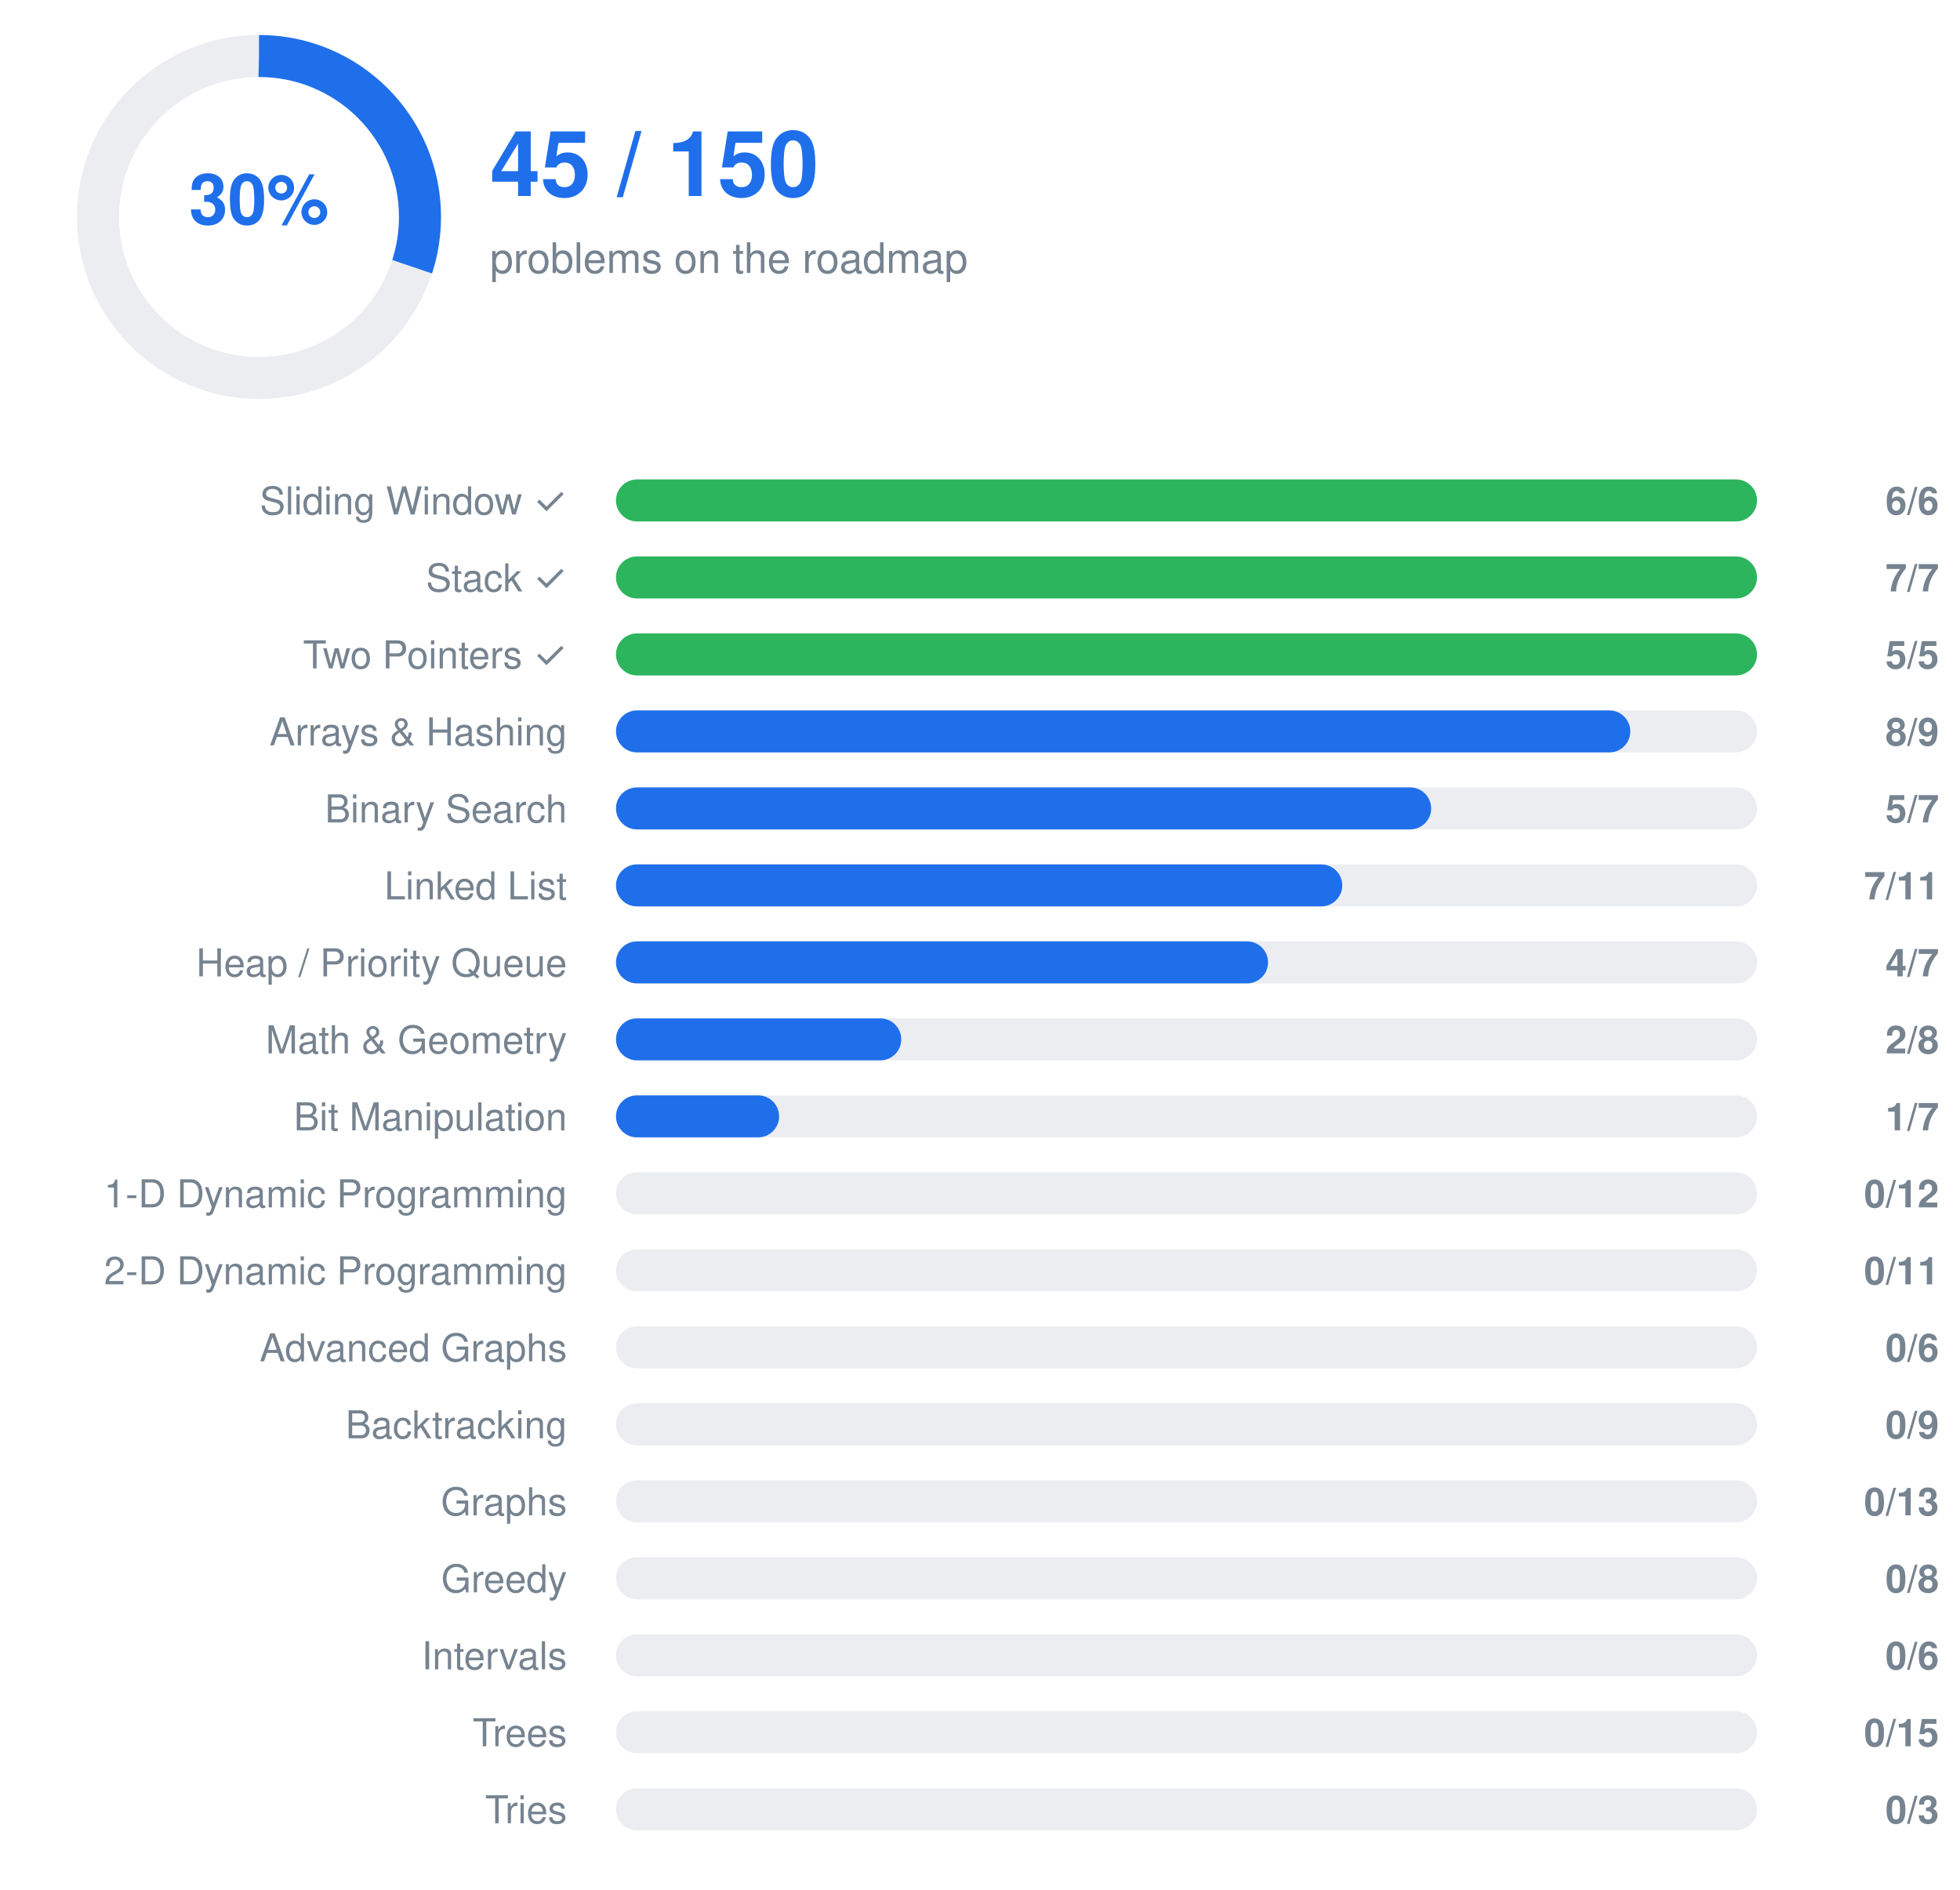
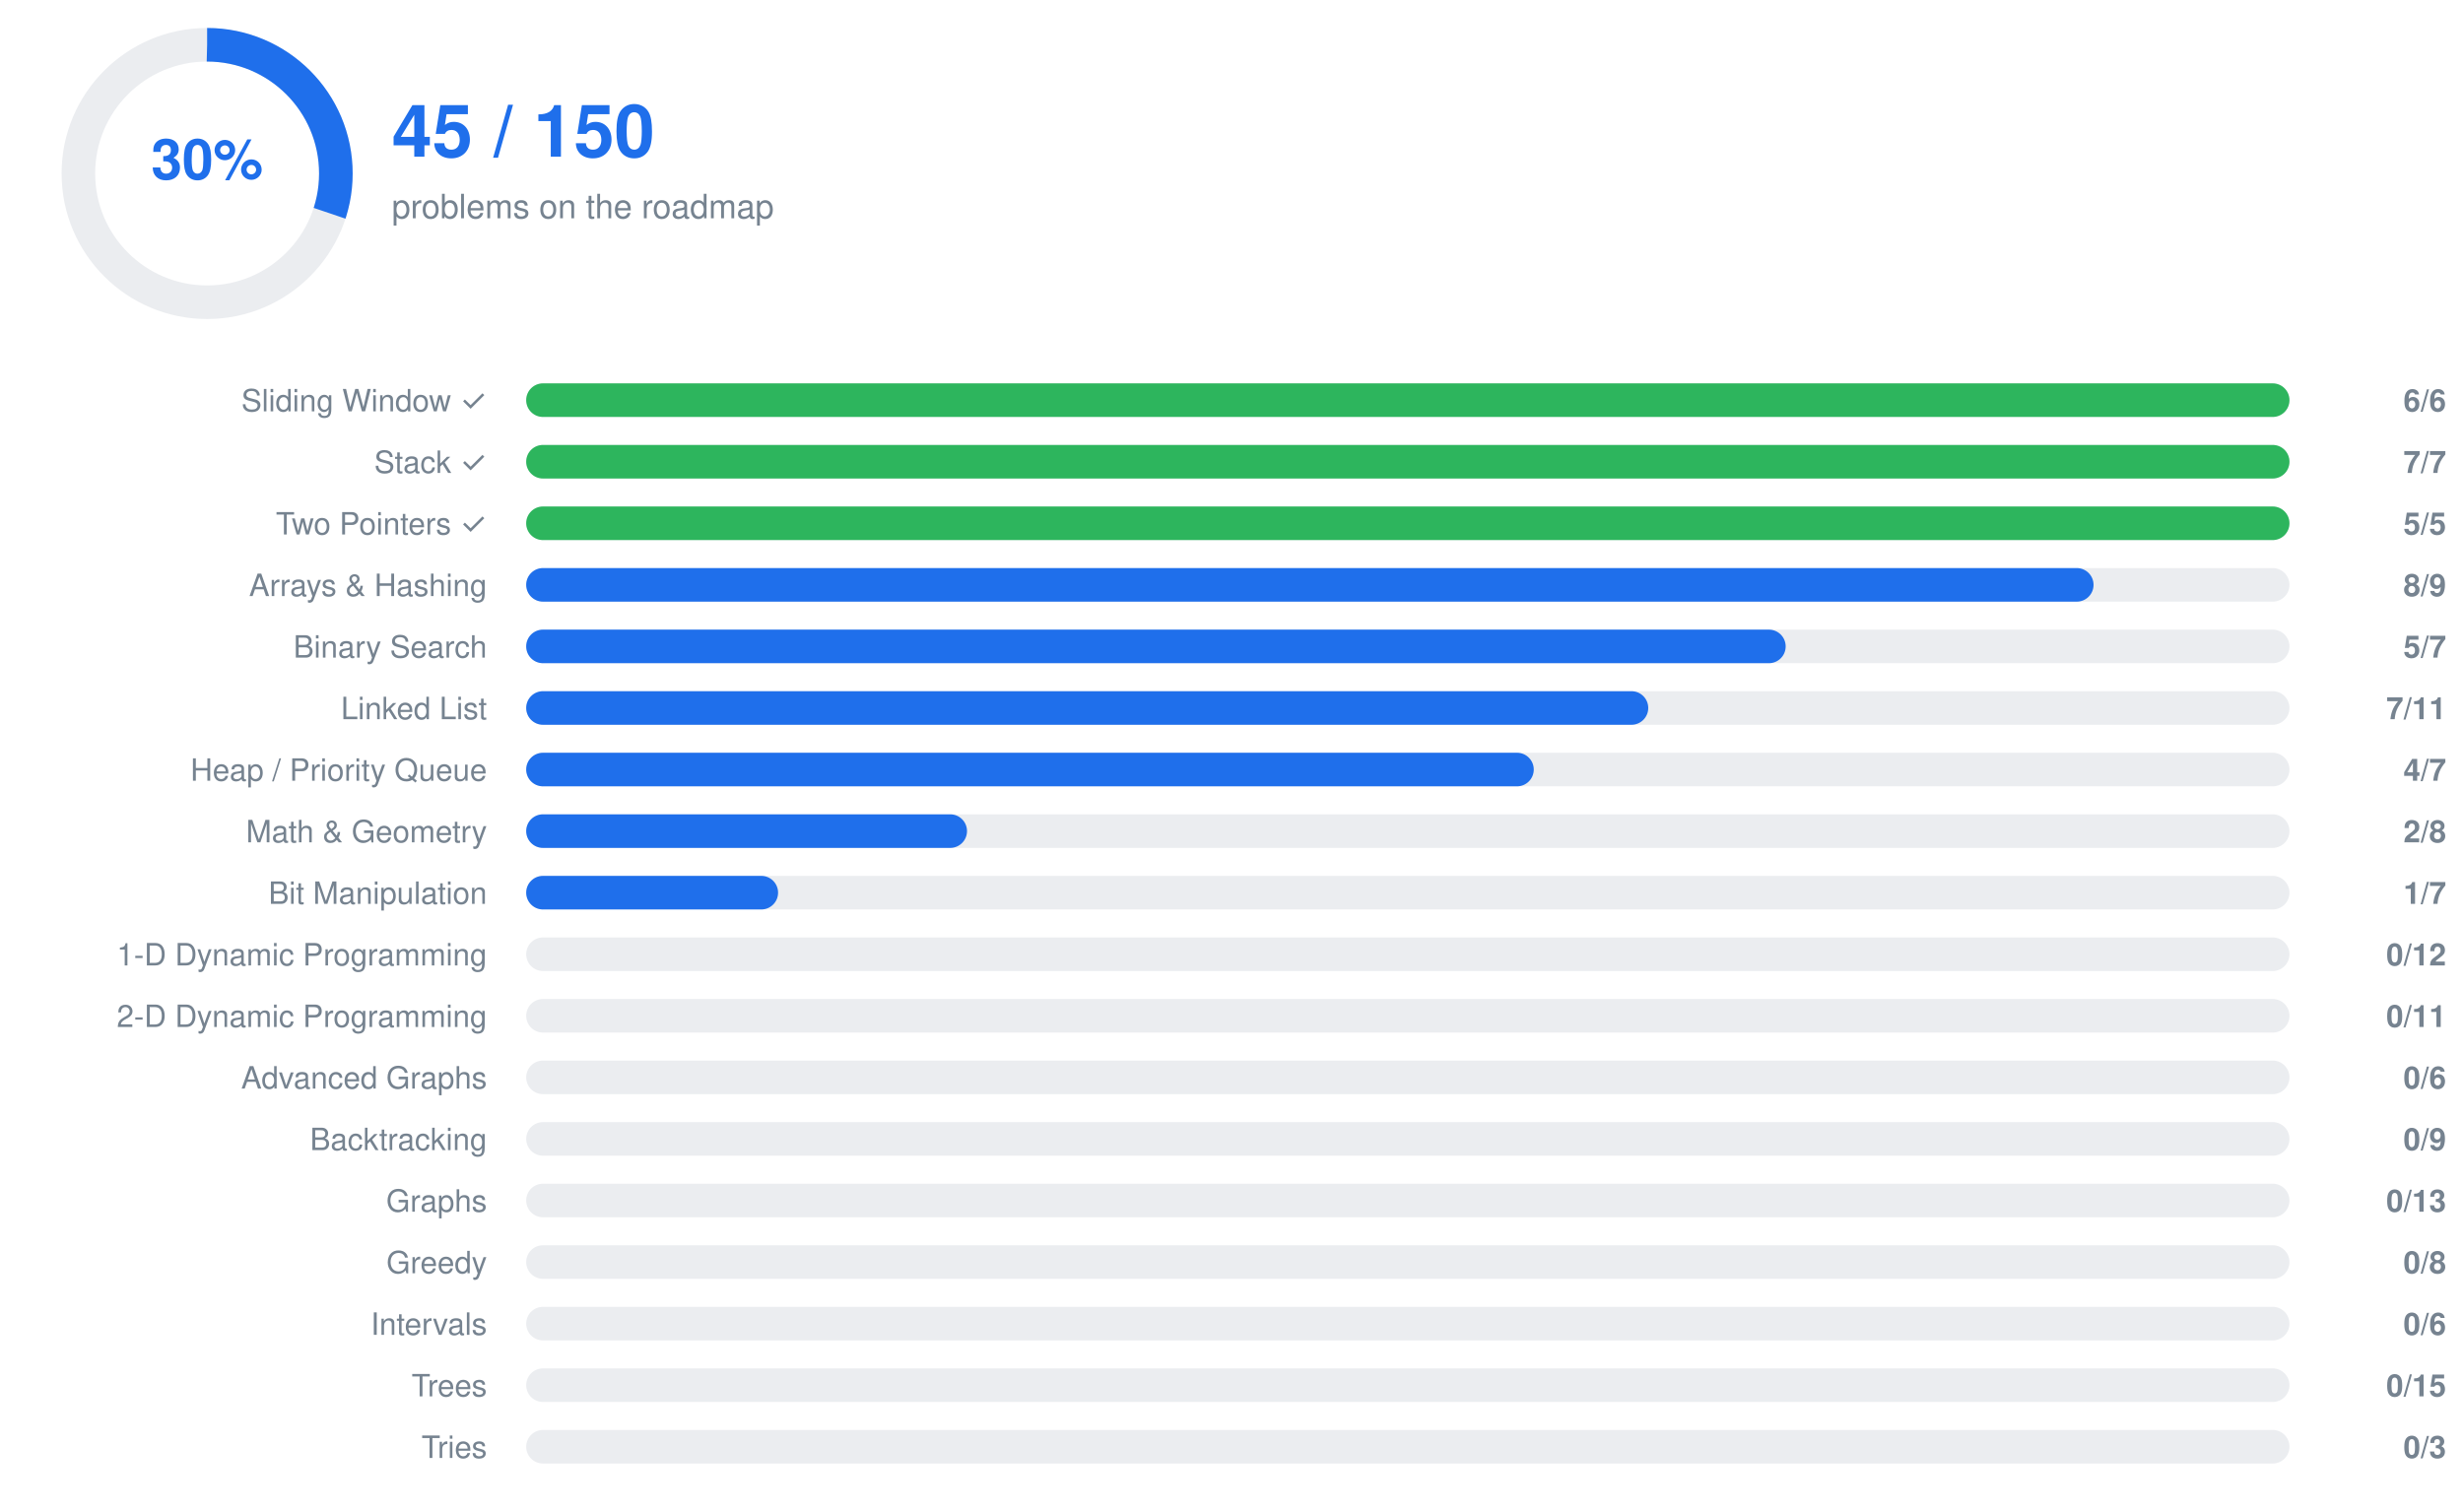
- <svg xmlns="http://www.w3.org/2000/svg" width="560" height="540" viewBox="0 0 560 540" font-family="-apple-system,Segoe UI,Helvetica,Arial,sans-serif">
+ <svg xmlns="http://www.w3.org/2000/svg" width="880" height="540" viewBox="0 0 880 540" font-family="-apple-system,Segoe UI,Helvetica,Arial,sans-serif">
  <circle cx="74" cy="62" r="46" fill="none" stroke="#ebedf0" stroke-width="12" />
  <g transform="rotate(-90 74 62)">
    <circle cx="74" cy="62" r="46" fill="none" stroke="#1F6FEB" stroke-width="12" stroke-dasharray="86.71 289.03" stroke-dashoffset="-0.00" />
  </g>
  <text x="74" y="64" text-anchor="middle" font-size="20" font-weight="700" fill="#1F6FEB">30%</text>
  <text x="140" y="56" font-size="26" font-weight="700" fill="#1F6FEB">45 / 150</text>
  <text x="140" y="78" font-size="12" fill="#768390">problems on the roadmap</text>
-   <text x="162" y="147" text-anchor="end" font-size="11" fill="#768390">Sliding Window ✓</text>
-   <rect x="176" y="137" width="326" height="12" rx="6" ry="6" fill="#ebedf0" />
-   <rect x="176" y="137" width="326.0" height="12" rx="6" ry="6" fill="#2DB55D" />
-   <text x="554" y="147" text-anchor="end" font-size="11" font-weight="600" fill="#768390">6/6</text>
-   <text x="162" y="169" text-anchor="end" font-size="11" fill="#768390">Stack ✓</text>
-   <rect x="176" y="159" width="326" height="12" rx="6" ry="6" fill="#ebedf0" />
-   <rect x="176" y="159" width="326.0" height="12" rx="6" ry="6" fill="#2DB55D" />
-   <text x="554" y="169" text-anchor="end" font-size="11" font-weight="600" fill="#768390">7/7</text>
-   <text x="162" y="191" text-anchor="end" font-size="11" fill="#768390">Two Pointers ✓</text>
-   <rect x="176" y="181" width="326" height="12" rx="6" ry="6" fill="#ebedf0" />
-   <rect x="176" y="181" width="326.0" height="12" rx="6" ry="6" fill="#2DB55D" />
-   <text x="554" y="191" text-anchor="end" font-size="11" font-weight="600" fill="#768390">5/5</text>
-   <text x="162" y="213" text-anchor="end" font-size="11" fill="#768390">Arrays &amp; Hashing</text>
-   <rect x="176" y="203" width="326" height="12" rx="6" ry="6" fill="#ebedf0" />
-   <rect x="176" y="203" width="289.8" height="12" rx="6" ry="6" fill="#1F6FEB" />
-   <text x="554" y="213" text-anchor="end" font-size="11" font-weight="600" fill="#768390">8/9</text>
-   <text x="162" y="235" text-anchor="end" font-size="11" fill="#768390">Binary Search</text>
-   <rect x="176" y="225" width="326" height="12" rx="6" ry="6" fill="#ebedf0" />
-   <rect x="176" y="225" width="232.9" height="12" rx="6" ry="6" fill="#1F6FEB" />
-   <text x="554" y="235" text-anchor="end" font-size="11" font-weight="600" fill="#768390">5/7</text>
-   <text x="162" y="257" text-anchor="end" font-size="11" fill="#768390">Linked List</text>
-   <rect x="176" y="247" width="326" height="12" rx="6" ry="6" fill="#ebedf0" />
-   <rect x="176" y="247" width="207.5" height="12" rx="6" ry="6" fill="#1F6FEB" />
-   <text x="554" y="257" text-anchor="end" font-size="11" font-weight="600" fill="#768390">7/11</text>
-   <text x="162" y="279" text-anchor="end" font-size="11" fill="#768390">Heap / Priority Queue</text>
-   <rect x="176" y="269" width="326" height="12" rx="6" ry="6" fill="#ebedf0" />
-   <rect x="176" y="269" width="186.3" height="12" rx="6" ry="6" fill="#1F6FEB" />
-   <text x="554" y="279" text-anchor="end" font-size="11" font-weight="600" fill="#768390">4/7</text>
-   <text x="162" y="301" text-anchor="end" font-size="11" fill="#768390">Math &amp; Geometry</text>
-   <rect x="176" y="291" width="326" height="12" rx="6" ry="6" fill="#ebedf0" />
-   <rect x="176" y="291" width="81.5" height="12" rx="6" ry="6" fill="#1F6FEB" />
-   <text x="554" y="301" text-anchor="end" font-size="11" font-weight="600" fill="#768390">2/8</text>
-   <text x="162" y="323" text-anchor="end" font-size="11" fill="#768390">Bit Manipulation</text>
-   <rect x="176" y="313" width="326" height="12" rx="6" ry="6" fill="#ebedf0" />
-   <rect x="176" y="313" width="46.6" height="12" rx="6" ry="6" fill="#1F6FEB" />
-   <text x="554" y="323" text-anchor="end" font-size="11" font-weight="600" fill="#768390">1/7</text>
-   <text x="162" y="345" text-anchor="end" font-size="11" fill="#768390">1-D Dynamic Programming</text>
-   <rect x="176" y="335" width="326" height="12" rx="6" ry="6" fill="#ebedf0" />
-   <text x="554" y="345" text-anchor="end" font-size="11" font-weight="600" fill="#768390">0/12</text>
-   <text x="162" y="367" text-anchor="end" font-size="11" fill="#768390">2-D Dynamic Programming</text>
-   <rect x="176" y="357" width="326" height="12" rx="6" ry="6" fill="#ebedf0" />
-   <text x="554" y="367" text-anchor="end" font-size="11" font-weight="600" fill="#768390">0/11</text>
-   <text x="162" y="389" text-anchor="end" font-size="11" fill="#768390">Advanced Graphs</text>
-   <rect x="176" y="379" width="326" height="12" rx="6" ry="6" fill="#ebedf0" />
-   <text x="554" y="389" text-anchor="end" font-size="11" font-weight="600" fill="#768390">0/6</text>
-   <text x="162" y="411" text-anchor="end" font-size="11" fill="#768390">Backtracking</text>
-   <rect x="176" y="401" width="326" height="12" rx="6" ry="6" fill="#ebedf0" />
-   <text x="554" y="411" text-anchor="end" font-size="11" font-weight="600" fill="#768390">0/9</text>
-   <text x="162" y="433" text-anchor="end" font-size="11" fill="#768390">Graphs</text>
-   <rect x="176" y="423" width="326" height="12" rx="6" ry="6" fill="#ebedf0" />
-   <text x="554" y="433" text-anchor="end" font-size="11" font-weight="600" fill="#768390">0/13</text>
-   <text x="162" y="455" text-anchor="end" font-size="11" fill="#768390">Greedy</text>
-   <rect x="176" y="445" width="326" height="12" rx="6" ry="6" fill="#ebedf0" />
-   <text x="554" y="455" text-anchor="end" font-size="11" font-weight="600" fill="#768390">0/8</text>
-   <text x="162" y="477" text-anchor="end" font-size="11" fill="#768390">Intervals</text>
-   <rect x="176" y="467" width="326" height="12" rx="6" ry="6" fill="#ebedf0" />
-   <text x="554" y="477" text-anchor="end" font-size="11" font-weight="600" fill="#768390">0/6</text>
-   <text x="162" y="499" text-anchor="end" font-size="11" fill="#768390">Trees</text>
-   <rect x="176" y="489" width="326" height="12" rx="6" ry="6" fill="#ebedf0" />
-   <text x="554" y="499" text-anchor="end" font-size="11" font-weight="600" fill="#768390">0/15</text>
-   <text x="162" y="521" text-anchor="end" font-size="11" fill="#768390">Tries</text>
-   <rect x="176" y="511" width="326" height="12" rx="6" ry="6" fill="#ebedf0" />
-   <text x="554" y="521" text-anchor="end" font-size="11" font-weight="600" fill="#768390">0/3</text>
+   <text x="174" y="147" text-anchor="end" font-size="11" fill="#768390">Sliding Window ✓</text>
+   <rect x="188" y="137" width="630" height="12" rx="6" ry="6" fill="#ebedf0" />
+   <rect x="188" y="137" width="630.0" height="12" rx="6" ry="6" fill="#2DB55D" />
+   <text x="874" y="147" text-anchor="end" font-size="11" font-weight="600" fill="#768390">6/6</text>
+   <text x="174" y="169" text-anchor="end" font-size="11" fill="#768390">Stack ✓</text>
+   <rect x="188" y="159" width="630" height="12" rx="6" ry="6" fill="#ebedf0" />
+   <rect x="188" y="159" width="630.0" height="12" rx="6" ry="6" fill="#2DB55D" />
+   <text x="874" y="169" text-anchor="end" font-size="11" font-weight="600" fill="#768390">7/7</text>
+   <text x="174" y="191" text-anchor="end" font-size="11" fill="#768390">Two Pointers ✓</text>
+   <rect x="188" y="181" width="630" height="12" rx="6" ry="6" fill="#ebedf0" />
+   <rect x="188" y="181" width="630.0" height="12" rx="6" ry="6" fill="#2DB55D" />
+   <text x="874" y="191" text-anchor="end" font-size="11" font-weight="600" fill="#768390">5/5</text>
+   <text x="174" y="213" text-anchor="end" font-size="11" fill="#768390">Arrays &amp; Hashing</text>
+   <rect x="188" y="203" width="630" height="12" rx="6" ry="6" fill="#ebedf0" />
+   <rect x="188" y="203" width="560.0" height="12" rx="6" ry="6" fill="#1F6FEB" />
+   <text x="874" y="213" text-anchor="end" font-size="11" font-weight="600" fill="#768390">8/9</text>
+   <text x="174" y="235" text-anchor="end" font-size="11" fill="#768390">Binary Search</text>
+   <rect x="188" y="225" width="630" height="12" rx="6" ry="6" fill="#ebedf0" />
+   <rect x="188" y="225" width="450.0" height="12" rx="6" ry="6" fill="#1F6FEB" />
+   <text x="874" y="235" text-anchor="end" font-size="11" font-weight="600" fill="#768390">5/7</text>
+   <text x="174" y="257" text-anchor="end" font-size="11" fill="#768390">Linked List</text>
+   <rect x="188" y="247" width="630" height="12" rx="6" ry="6" fill="#ebedf0" />
+   <rect x="188" y="247" width="400.9" height="12" rx="6" ry="6" fill="#1F6FEB" />
+   <text x="874" y="257" text-anchor="end" font-size="11" font-weight="600" fill="#768390">7/11</text>
+   <text x="174" y="279" text-anchor="end" font-size="11" fill="#768390">Heap / Priority Queue</text>
+   <rect x="188" y="269" width="630" height="12" rx="6" ry="6" fill="#ebedf0" />
+   <rect x="188" y="269" width="360.0" height="12" rx="6" ry="6" fill="#1F6FEB" />
+   <text x="874" y="279" text-anchor="end" font-size="11" font-weight="600" fill="#768390">4/7</text>
+   <text x="174" y="301" text-anchor="end" font-size="11" fill="#768390">Math &amp; Geometry</text>
+   <rect x="188" y="291" width="630" height="12" rx="6" ry="6" fill="#ebedf0" />
+   <rect x="188" y="291" width="157.5" height="12" rx="6" ry="6" fill="#1F6FEB" />
+   <text x="874" y="301" text-anchor="end" font-size="11" font-weight="600" fill="#768390">2/8</text>
+   <text x="174" y="323" text-anchor="end" font-size="11" fill="#768390">Bit Manipulation</text>
+   <rect x="188" y="313" width="630" height="12" rx="6" ry="6" fill="#ebedf0" />
+   <rect x="188" y="313" width="90.0" height="12" rx="6" ry="6" fill="#1F6FEB" />
+   <text x="874" y="323" text-anchor="end" font-size="11" font-weight="600" fill="#768390">1/7</text>
+   <text x="174" y="345" text-anchor="end" font-size="11" fill="#768390">1-D Dynamic Programming</text>
+   <rect x="188" y="335" width="630" height="12" rx="6" ry="6" fill="#ebedf0" />
+   <text x="874" y="345" text-anchor="end" font-size="11" font-weight="600" fill="#768390">0/12</text>
+   <text x="174" y="367" text-anchor="end" font-size="11" fill="#768390">2-D Dynamic Programming</text>
+   <rect x="188" y="357" width="630" height="12" rx="6" ry="6" fill="#ebedf0" />
+   <text x="874" y="367" text-anchor="end" font-size="11" font-weight="600" fill="#768390">0/11</text>
+   <text x="174" y="389" text-anchor="end" font-size="11" fill="#768390">Advanced Graphs</text>
+   <rect x="188" y="379" width="630" height="12" rx="6" ry="6" fill="#ebedf0" />
+   <text x="874" y="389" text-anchor="end" font-size="11" font-weight="600" fill="#768390">0/6</text>
+   <text x="174" y="411" text-anchor="end" font-size="11" fill="#768390">Backtracking</text>
+   <rect x="188" y="401" width="630" height="12" rx="6" ry="6" fill="#ebedf0" />
+   <text x="874" y="411" text-anchor="end" font-size="11" font-weight="600" fill="#768390">0/9</text>
+   <text x="174" y="433" text-anchor="end" font-size="11" fill="#768390">Graphs</text>
+   <rect x="188" y="423" width="630" height="12" rx="6" ry="6" fill="#ebedf0" />
+   <text x="874" y="433" text-anchor="end" font-size="11" font-weight="600" fill="#768390">0/13</text>
+   <text x="174" y="455" text-anchor="end" font-size="11" fill="#768390">Greedy</text>
+   <rect x="188" y="445" width="630" height="12" rx="6" ry="6" fill="#ebedf0" />
+   <text x="874" y="455" text-anchor="end" font-size="11" font-weight="600" fill="#768390">0/8</text>
+   <text x="174" y="477" text-anchor="end" font-size="11" fill="#768390">Intervals</text>
+   <rect x="188" y="467" width="630" height="12" rx="6" ry="6" fill="#ebedf0" />
+   <text x="874" y="477" text-anchor="end" font-size="11" font-weight="600" fill="#768390">0/6</text>
+   <text x="174" y="499" text-anchor="end" font-size="11" fill="#768390">Trees</text>
+   <rect x="188" y="489" width="630" height="12" rx="6" ry="6" fill="#ebedf0" />
+   <text x="874" y="499" text-anchor="end" font-size="11" font-weight="600" fill="#768390">0/15</text>
+   <text x="174" y="521" text-anchor="end" font-size="11" fill="#768390">Tries</text>
+   <rect x="188" y="511" width="630" height="12" rx="6" ry="6" fill="#ebedf0" />
+   <text x="874" y="521" text-anchor="end" font-size="11" font-weight="600" fill="#768390">0/3</text>
</svg>
